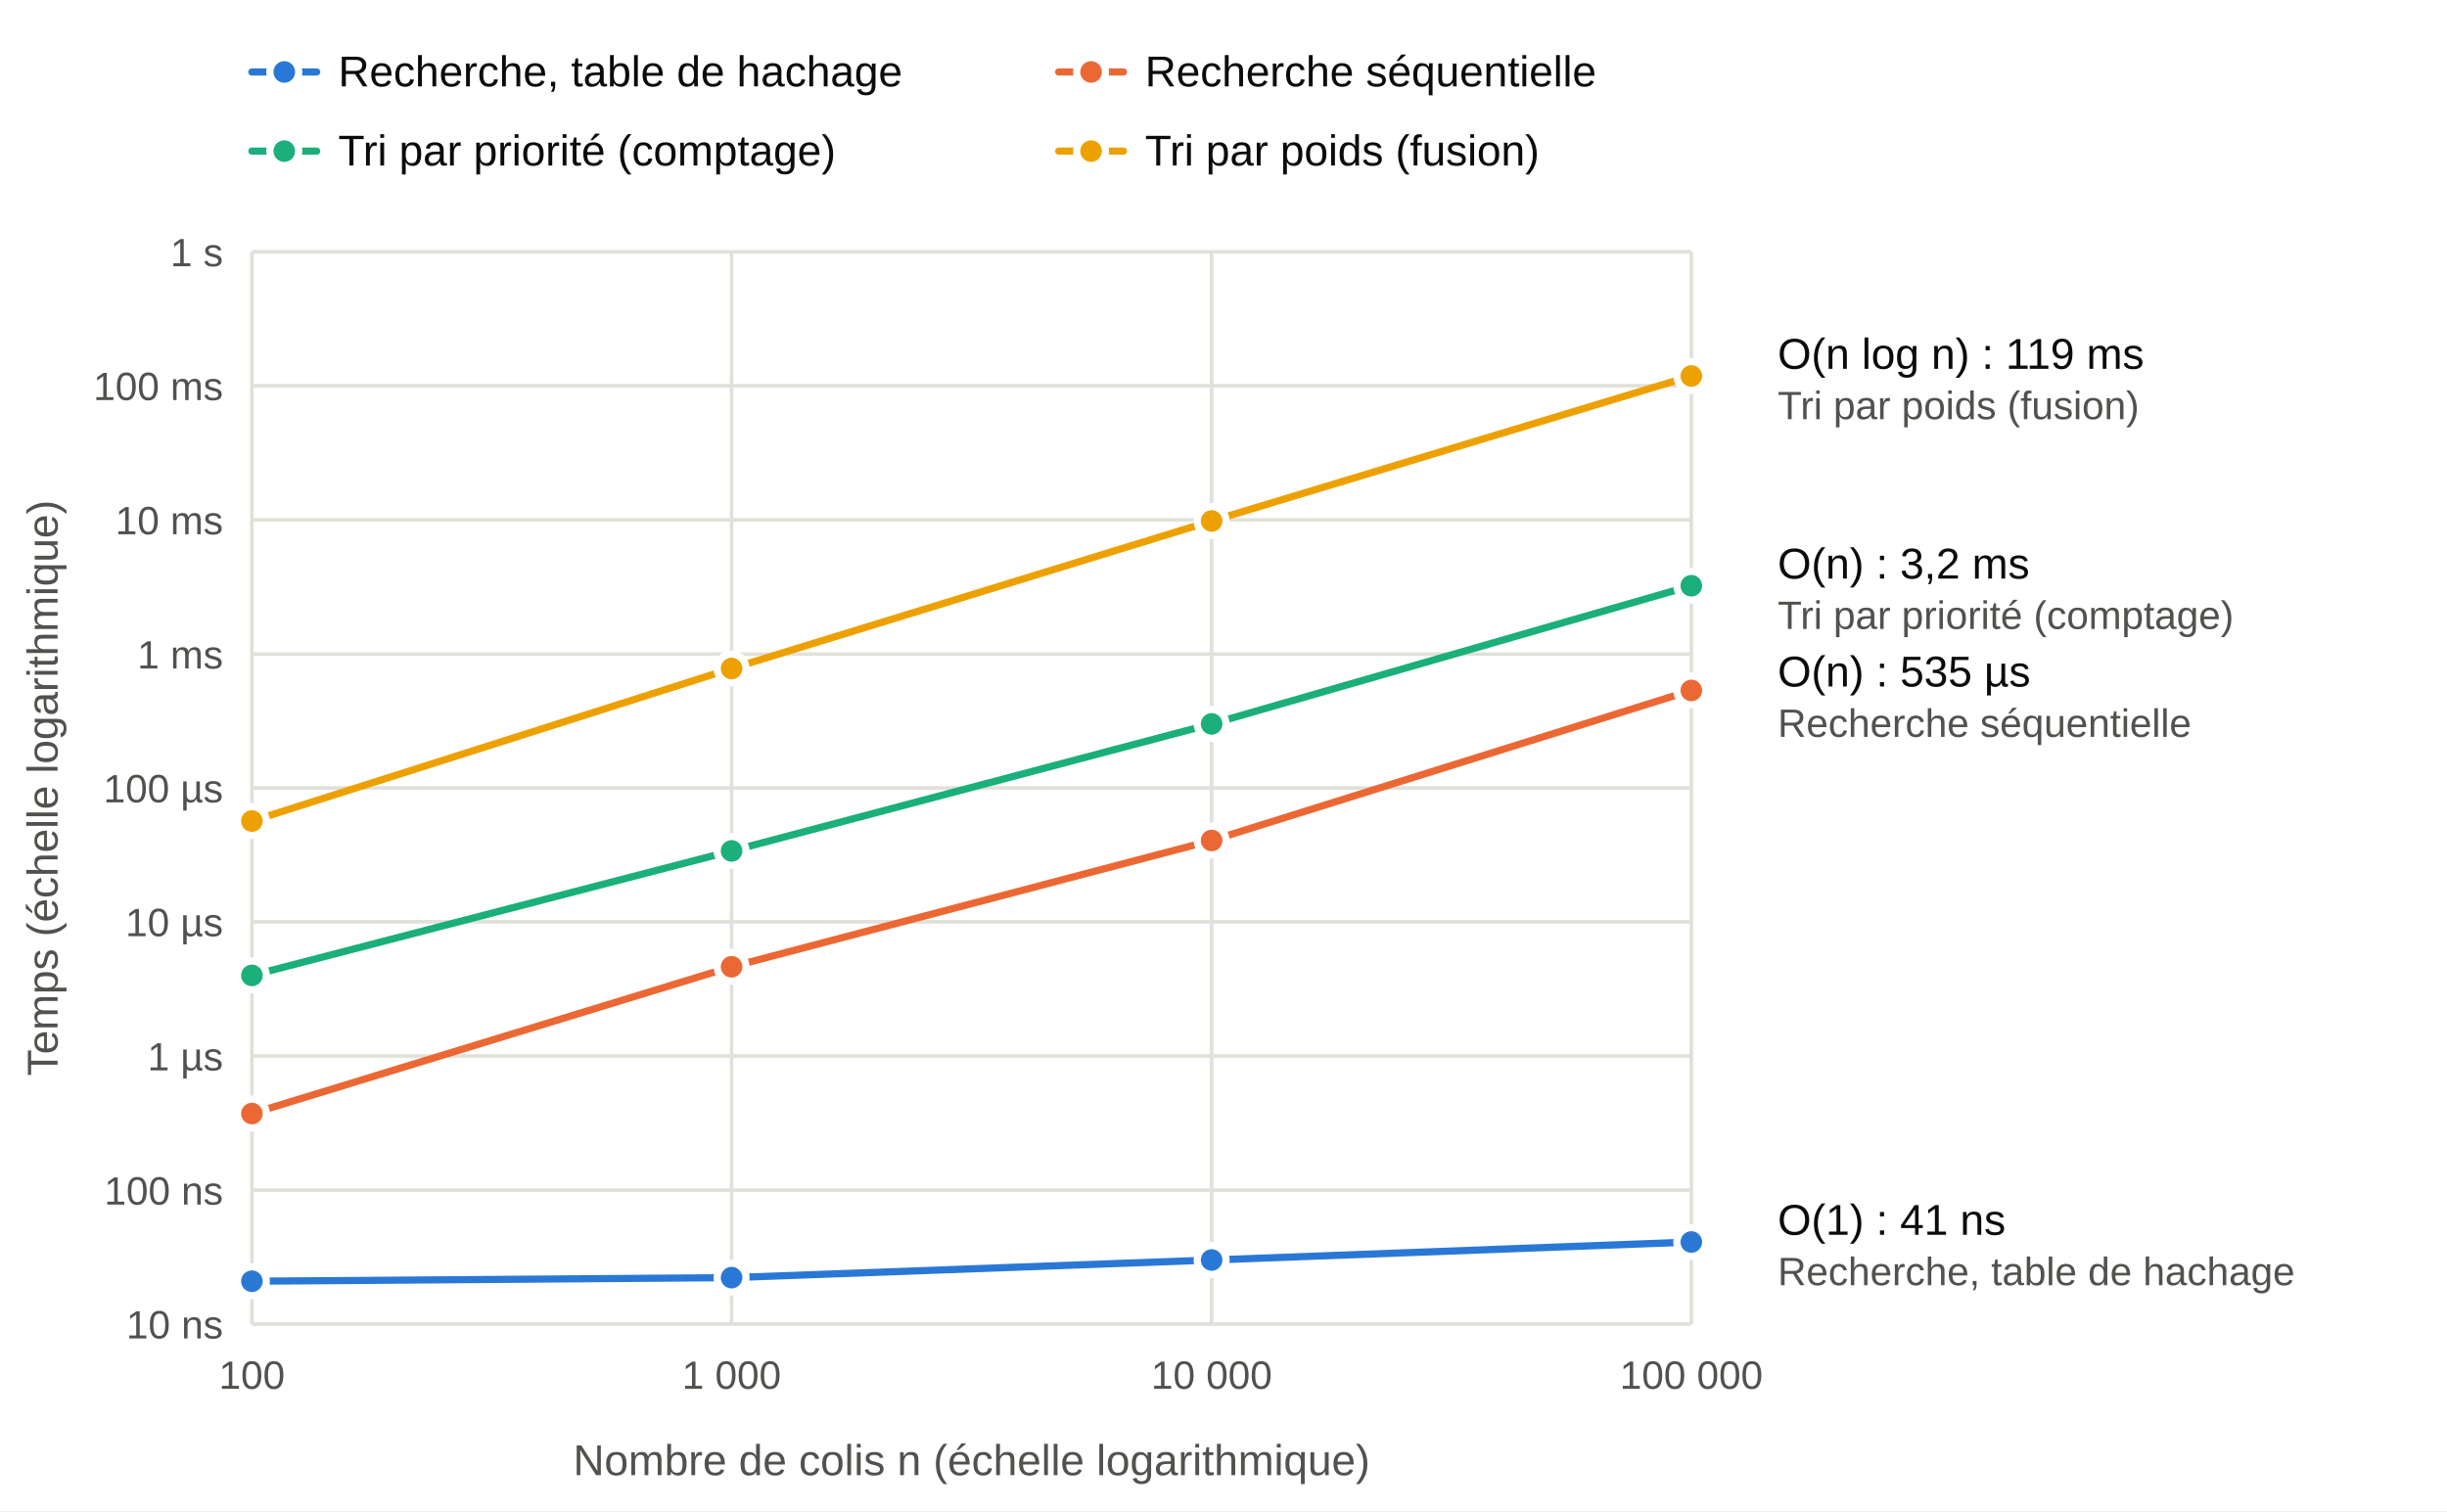
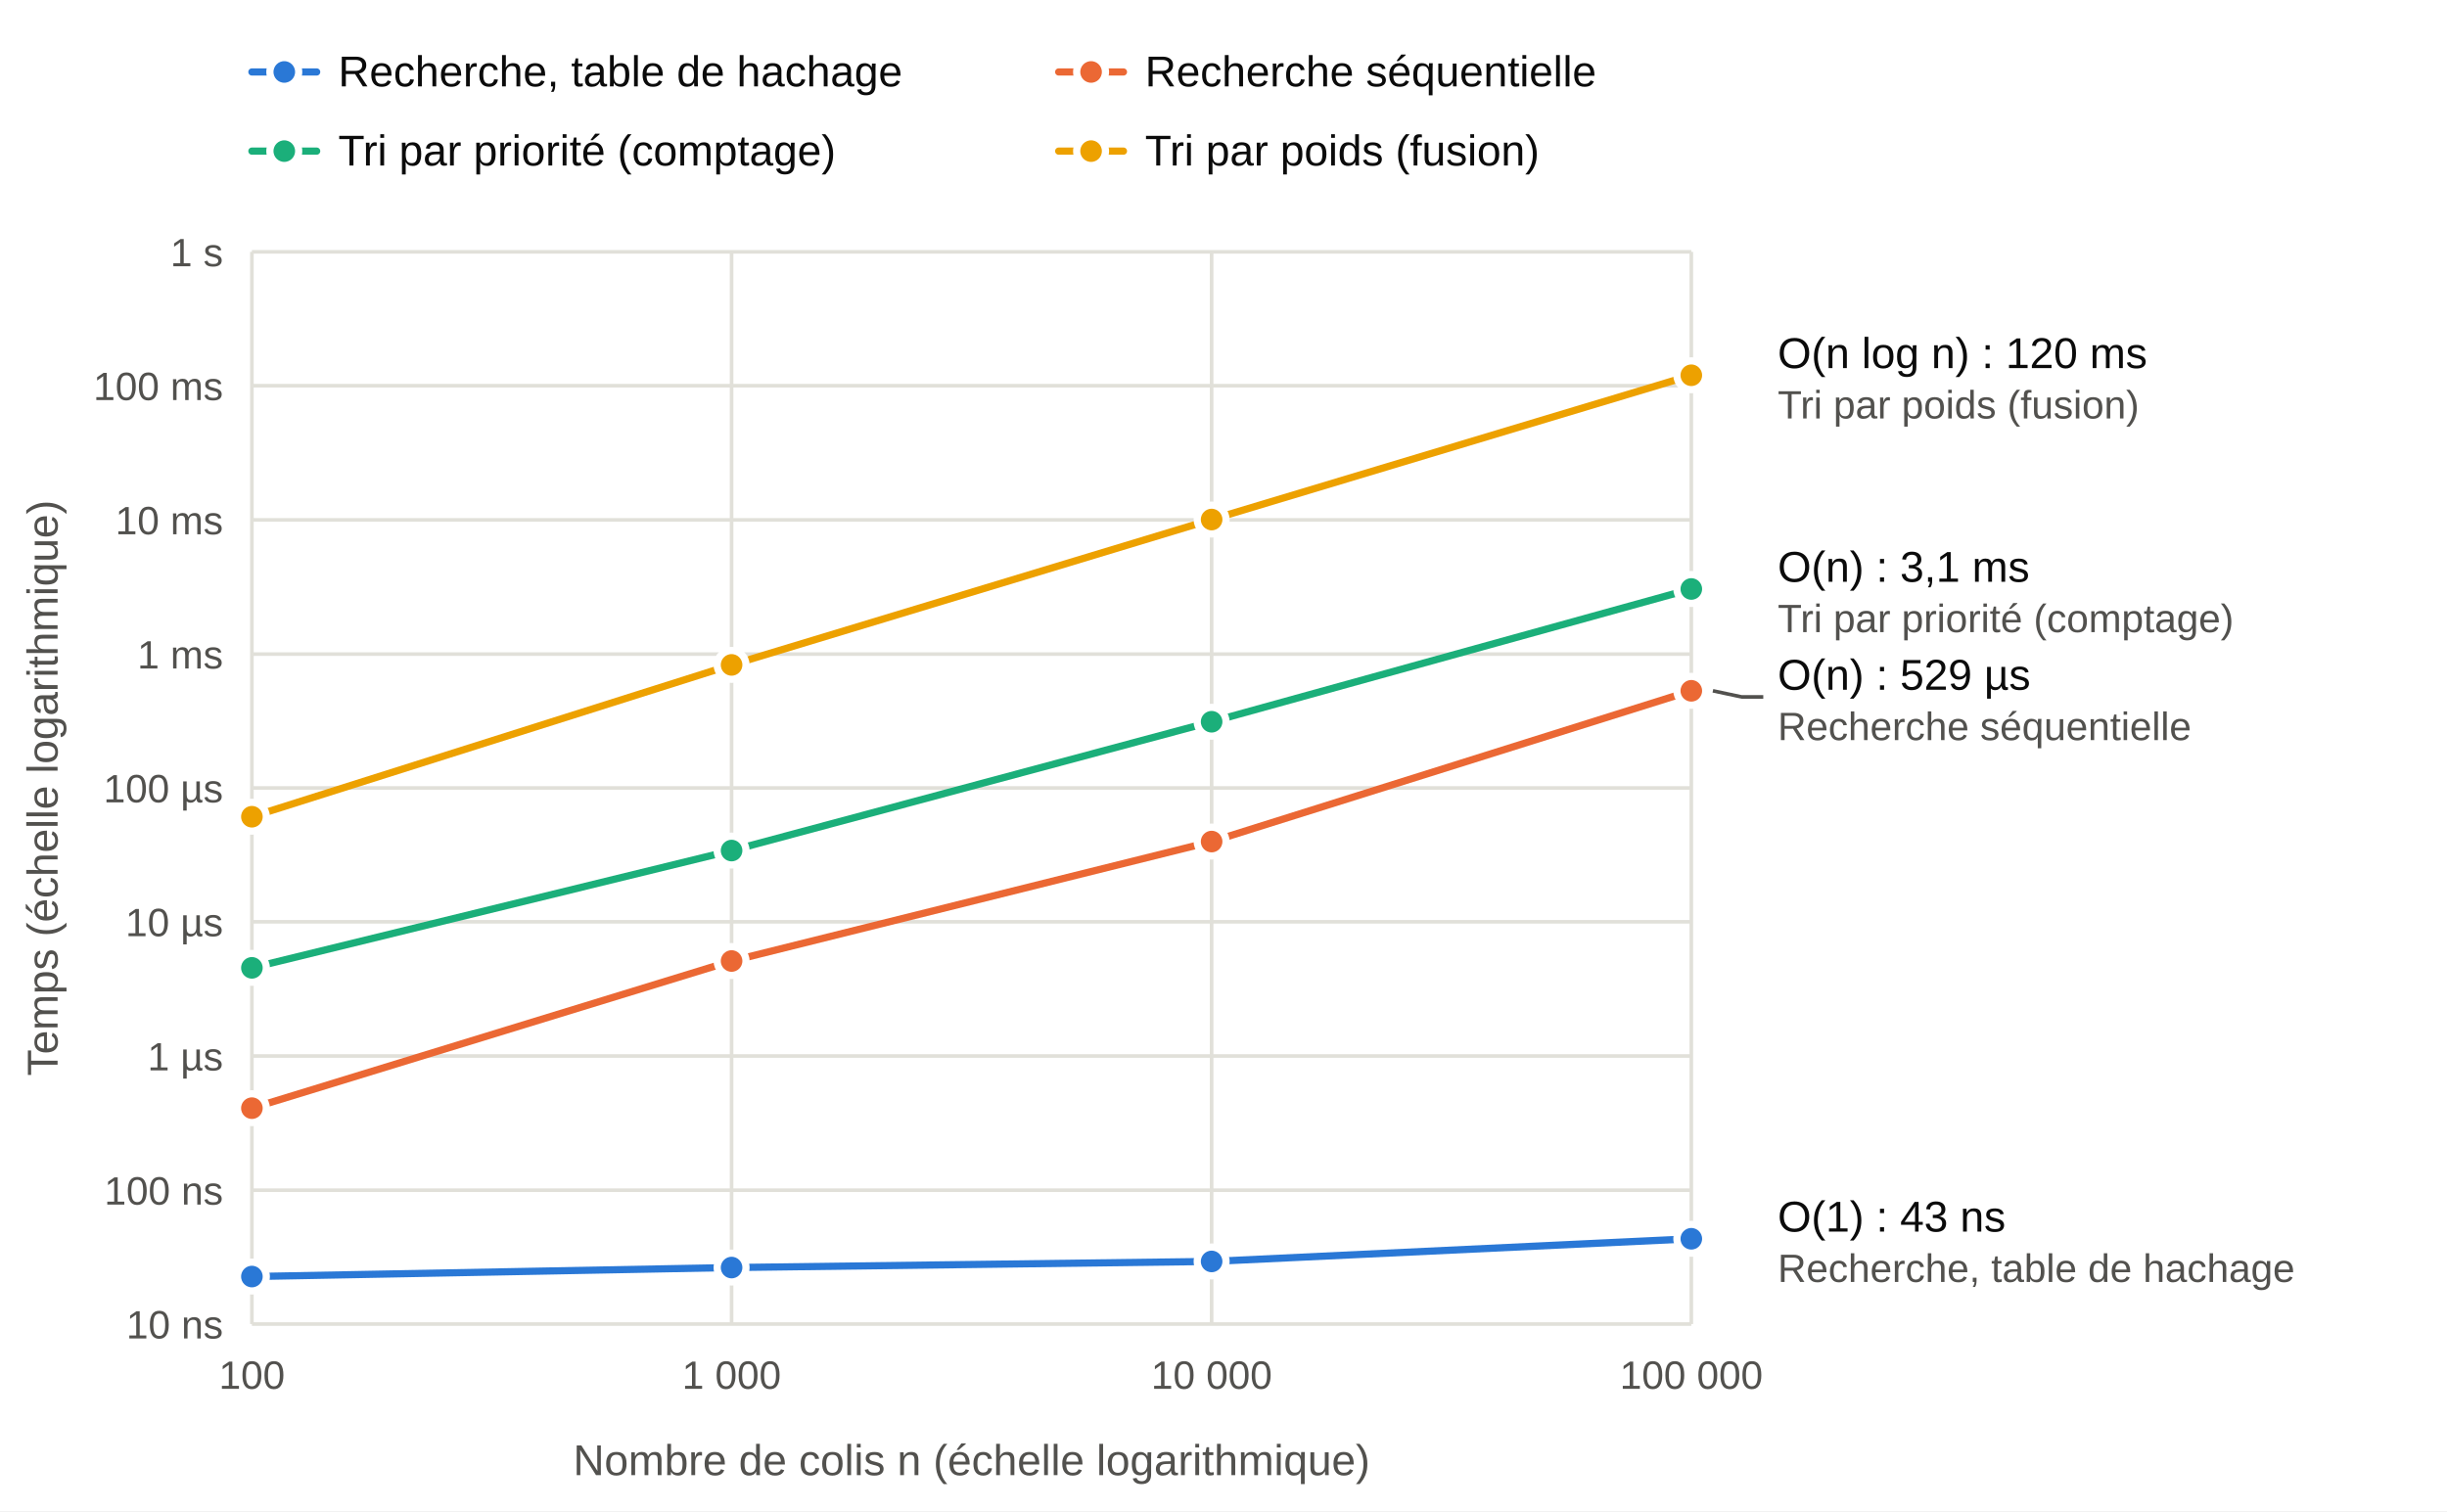
<svg xmlns="http://www.w3.org/2000/svg" width="680" height="420" viewBox="0 0 680 420" font-family="Arial, Helvetica, sans-serif">
  <rect width="680" height="420" fill="#ffffff" />
  <line x1="70" y1="20" x2="88" y2="20" stroke="#2a78d6" stroke-width="2" stroke-linecap="round" />
  <circle cx="79" cy="20" r="4" fill="#2a78d6" stroke="#ffffff" stroke-width="2" />
  <text x="94" y="24" font-size="12" fill="#0b0b0b">Recherche, table de hachage</text>
  <line x1="294.2" y1="20" x2="312.2" y2="20" stroke="#eb6834" stroke-width="2" stroke-linecap="round" />
  <circle cx="303.2" cy="20" r="4" fill="#eb6834" stroke="#ffffff" stroke-width="2" />
  <text x="318.2" y="24" font-size="12" fill="#0b0b0b">Recherche séquentielle</text>
  <line x1="70" y1="42" x2="88" y2="42" stroke="#1baf7a" stroke-width="2" stroke-linecap="round" />
  <circle cx="79" cy="42" r="4" fill="#1baf7a" stroke="#ffffff" stroke-width="2" />
  <text x="94" y="46" font-size="12" fill="#0b0b0b">Tri par priorité (comptage)</text>
  <line x1="294.2" y1="42" x2="312.2" y2="42" stroke="#eda100" stroke-width="2" stroke-linecap="round" />
  <circle cx="303.2" cy="42" r="4" fill="#eda100" stroke="#ffffff" stroke-width="2" />
  <text x="318.2" y="46" font-size="12" fill="#0b0b0b">Tri par poids (fusion)</text>
  <line x1="70" y1="368.0" x2="470" y2="368.0" stroke="#e1e0d9" stroke-width="1" />
  <text x="62" y="372.0" font-size="11" fill="#52514e" text-anchor="end">10 ns</text>
  <line x1="70" y1="330.8" x2="470" y2="330.8" stroke="#e1e0d9" stroke-width="1" />
  <text x="62" y="334.8" font-size="11" fill="#52514e" text-anchor="end">100 ns</text>
  <line x1="70" y1="293.5" x2="470" y2="293.5" stroke="#e1e0d9" stroke-width="1" />
  <text x="62" y="297.5" font-size="11" fill="#52514e" text-anchor="end">1 µs</text>
  <line x1="70" y1="256.2" x2="470" y2="256.2" stroke="#e1e0d9" stroke-width="1" />
  <text x="62" y="260.2" font-size="11" fill="#52514e" text-anchor="end">10 µs</text>
  <line x1="70" y1="219.0" x2="470" y2="219.0" stroke="#e1e0d9" stroke-width="1" />
  <text x="62" y="223.0" font-size="11" fill="#52514e" text-anchor="end">100 µs</text>
  <line x1="70" y1="181.8" x2="470" y2="181.8" stroke="#e1e0d9" stroke-width="1" />
  <text x="62" y="185.8" font-size="11" fill="#52514e" text-anchor="end">1 ms</text>
  <line x1="70" y1="144.5" x2="470" y2="144.5" stroke="#e1e0d9" stroke-width="1" />
  <text x="62" y="148.5" font-size="11" fill="#52514e" text-anchor="end">10 ms</text>
  <line x1="70" y1="107.2" x2="470" y2="107.2" stroke="#e1e0d9" stroke-width="1" />
  <text x="62" y="111.2" font-size="11" fill="#52514e" text-anchor="end">100 ms</text>
  <line x1="70" y1="70.0" x2="470" y2="70.0" stroke="#e1e0d9" stroke-width="1" />
  <text x="62" y="74.0" font-size="11" fill="#52514e" text-anchor="end">1 s</text>
  <line x1="70.0" y1="70" x2="70.0" y2="368" stroke="#e1e0d9" stroke-width="1" />
  <text x="70.0" y="386" font-size="11" fill="#52514e" text-anchor="middle">100</text>
  <line x1="203.3" y1="70" x2="203.3" y2="368" stroke="#e1e0d9" stroke-width="1" />
  <text x="203.3" y="386" font-size="11" fill="#52514e" text-anchor="middle">1 000</text>
  <line x1="336.7" y1="70" x2="336.7" y2="368" stroke="#e1e0d9" stroke-width="1" />
  <text x="336.7" y="386" font-size="11" fill="#52514e" text-anchor="middle">10 000</text>
  <line x1="470.0" y1="70" x2="470.0" y2="368" stroke="#e1e0d9" stroke-width="1" />
  <text x="470.0" y="386" font-size="11" fill="#52514e" text-anchor="middle">100 000</text>
  <text x="270.0" y="410" font-size="12" fill="#52514e" text-anchor="middle">Nombre de colis n (échelle logarithmique)</text>
  <text x="16" y="219.0" font-size="12" fill="#52514e" text-anchor="middle" transform="rotate(-90 16 219.0)">Temps (échelle logarithmique)</text>
-   <polyline points="70.0,356.1 203.3,355.1 336.7,350.2 470.0,345.2" fill="none" stroke="#2a78d6" stroke-width="2" stroke-linejoin="round" stroke-linecap="round" />
-   <circle cx="70.0" cy="356.1" r="4" fill="#2a78d6" stroke="#ffffff" stroke-width="2" />
-   <circle cx="203.3" cy="355.1" r="4" fill="#2a78d6" stroke="#ffffff" stroke-width="2" />
-   <circle cx="336.7" cy="350.2" r="4" fill="#2a78d6" stroke="#ffffff" stroke-width="2" />
-   <circle cx="470.0" cy="345.2" r="4" fill="#2a78d6" stroke="#ffffff" stroke-width="2" />
-   <polyline points="70.0,309.5 203.3,268.7 336.7,233.6 470.0,191.9" fill="none" stroke="#eb6834" stroke-width="2" stroke-linejoin="round" stroke-linecap="round" />
-   <circle cx="70.0" cy="309.5" r="4" fill="#eb6834" stroke="#ffffff" stroke-width="2" />
-   <circle cx="203.3" cy="268.7" r="4" fill="#eb6834" stroke="#ffffff" stroke-width="2" />
-   <circle cx="336.7" cy="233.6" r="4" fill="#eb6834" stroke="#ffffff" stroke-width="2" />
-   <circle cx="470.0" cy="191.9" r="4" fill="#eb6834" stroke="#ffffff" stroke-width="2" />
-   <polyline points="70.0,271.1 203.3,236.5 336.7,201.2 470.0,162.8" fill="none" stroke="#1baf7a" stroke-width="2" stroke-linejoin="round" stroke-linecap="round" />
-   <circle cx="70.0" cy="271.1" r="4" fill="#1baf7a" stroke="#ffffff" stroke-width="2" />
-   <circle cx="203.3" cy="236.5" r="4" fill="#1baf7a" stroke="#ffffff" stroke-width="2" />
-   <circle cx="336.7" cy="201.2" r="4" fill="#1baf7a" stroke="#ffffff" stroke-width="2" />
-   <circle cx="470.0" cy="162.8" r="4" fill="#1baf7a" stroke="#ffffff" stroke-width="2" />
-   <polyline points="70.0,228.2 203.3,185.8 336.7,144.8 470.0,104.5" fill="none" stroke="#eda100" stroke-width="2" stroke-linejoin="round" stroke-linecap="round" />
-   <circle cx="70.0" cy="228.2" r="4" fill="#eda100" stroke="#ffffff" stroke-width="2" />
-   <circle cx="203.3" cy="185.8" r="4" fill="#eda100" stroke="#ffffff" stroke-width="2" />
-   <circle cx="336.7" cy="144.8" r="4" fill="#eda100" stroke="#ffffff" stroke-width="2" />
-   <circle cx="470.0" cy="104.5" r="4" fill="#eda100" stroke="#ffffff" stroke-width="2" />
-   <text x="494" y="102.5" font-size="12" fill="#0b0b0b">O(n log n) : 119 ms</text>
-   <text x="494" y="116.5" font-size="11" fill="#52514e">Tri par poids (fusion)</text>
-   <text x="494" y="160.8" font-size="12" fill="#0b0b0b">O(n) : 3,2 ms</text>
-   <text x="494" y="174.8" font-size="11" fill="#52514e">Tri par priorité (comptage)</text>
-   <text x="494" y="190.8" font-size="12" fill="#0b0b0b">O(n) : 535 µs</text>
-   <text x="494" y="204.8" font-size="11" fill="#52514e">Recherche séquentielle</text>
-   <text x="494" y="343.2" font-size="12" fill="#0b0b0b">O(1) : 41 ns</text>
-   <text x="494" y="357.2" font-size="11" fill="#52514e">Recherche, table de hachage</text>
+   <polyline points="70.0,354.8 203.3,352.3 336.7,350.6 470.0,344.3" fill="none" stroke="#2a78d6" stroke-width="2" stroke-linejoin="round" stroke-linecap="round" />
+   <circle cx="70.0" cy="354.8" r="4" fill="#2a78d6" stroke="#ffffff" stroke-width="2" />
+   <circle cx="203.3" cy="352.3" r="4" fill="#2a78d6" stroke="#ffffff" stroke-width="2" />
+   <circle cx="336.7" cy="350.6" r="4" fill="#2a78d6" stroke="#ffffff" stroke-width="2" />
+   <circle cx="470.0" cy="344.3" r="4" fill="#2a78d6" stroke="#ffffff" stroke-width="2" />
+   <polyline points="70.0,308.0 203.3,267.1 336.7,233.9 470.0,192.0" fill="none" stroke="#eb6834" stroke-width="2" stroke-linejoin="round" stroke-linecap="round" />
+   <circle cx="70.0" cy="308.0" r="4" fill="#eb6834" stroke="#ffffff" stroke-width="2" />
+   <circle cx="203.3" cy="267.1" r="4" fill="#eb6834" stroke="#ffffff" stroke-width="2" />
+   <circle cx="336.7" cy="233.9" r="4" fill="#eb6834" stroke="#ffffff" stroke-width="2" />
+   <circle cx="470.0" cy="192.0" r="4" fill="#eb6834" stroke="#ffffff" stroke-width="2" />
+   <polyline points="70.0,269.0 203.3,236.4 336.7,200.6 470.0,163.7" fill="none" stroke="#1baf7a" stroke-width="2" stroke-linejoin="round" stroke-linecap="round" />
+   <circle cx="70.0" cy="269.0" r="4" fill="#1baf7a" stroke="#ffffff" stroke-width="2" />
+   <circle cx="203.3" cy="236.4" r="4" fill="#1baf7a" stroke="#ffffff" stroke-width="2" />
+   <circle cx="336.7" cy="200.6" r="4" fill="#1baf7a" stroke="#ffffff" stroke-width="2" />
+   <circle cx="470.0" cy="163.7" r="4" fill="#1baf7a" stroke="#ffffff" stroke-width="2" />
+   <polyline points="70.0,227.0 203.3,184.8 336.7,144.4 470.0,104.3" fill="none" stroke="#eda100" stroke-width="2" stroke-linejoin="round" stroke-linecap="round" />
+   <circle cx="70.0" cy="227.0" r="4" fill="#eda100" stroke="#ffffff" stroke-width="2" />
+   <circle cx="203.3" cy="184.8" r="4" fill="#eda100" stroke="#ffffff" stroke-width="2" />
+   <circle cx="336.7" cy="144.4" r="4" fill="#eda100" stroke="#ffffff" stroke-width="2" />
+   <circle cx="470.0" cy="104.3" r="4" fill="#eda100" stroke="#ffffff" stroke-width="2" />
+   <text x="494" y="102.3" font-size="12" fill="#0b0b0b">O(n log n) : 120 ms</text>
+   <text x="494" y="116.3" font-size="11" fill="#52514e">Tri par poids (fusion)</text>
+   <text x="494" y="161.7" font-size="12" fill="#0b0b0b">O(n) : 3,1 ms</text>
+   <text x="494" y="175.7" font-size="11" fill="#52514e">Tri par priorité (comptage)</text>
+   <polyline points="476,192.0 484,193.7 490,193.7" fill="none" stroke="#52514e" stroke-width="1" />
+   <text x="494" y="191.7" font-size="12" fill="#0b0b0b">O(n) : 529 µs</text>
+   <text x="494" y="205.7" font-size="11" fill="#52514e">Recherche séquentielle</text>
+   <text x="494" y="342.3" font-size="12" fill="#0b0b0b">O(1) : 43 ns</text>
+   <text x="494" y="356.3" font-size="11" fill="#52514e">Recherche, table de hachage</text>
</svg>
